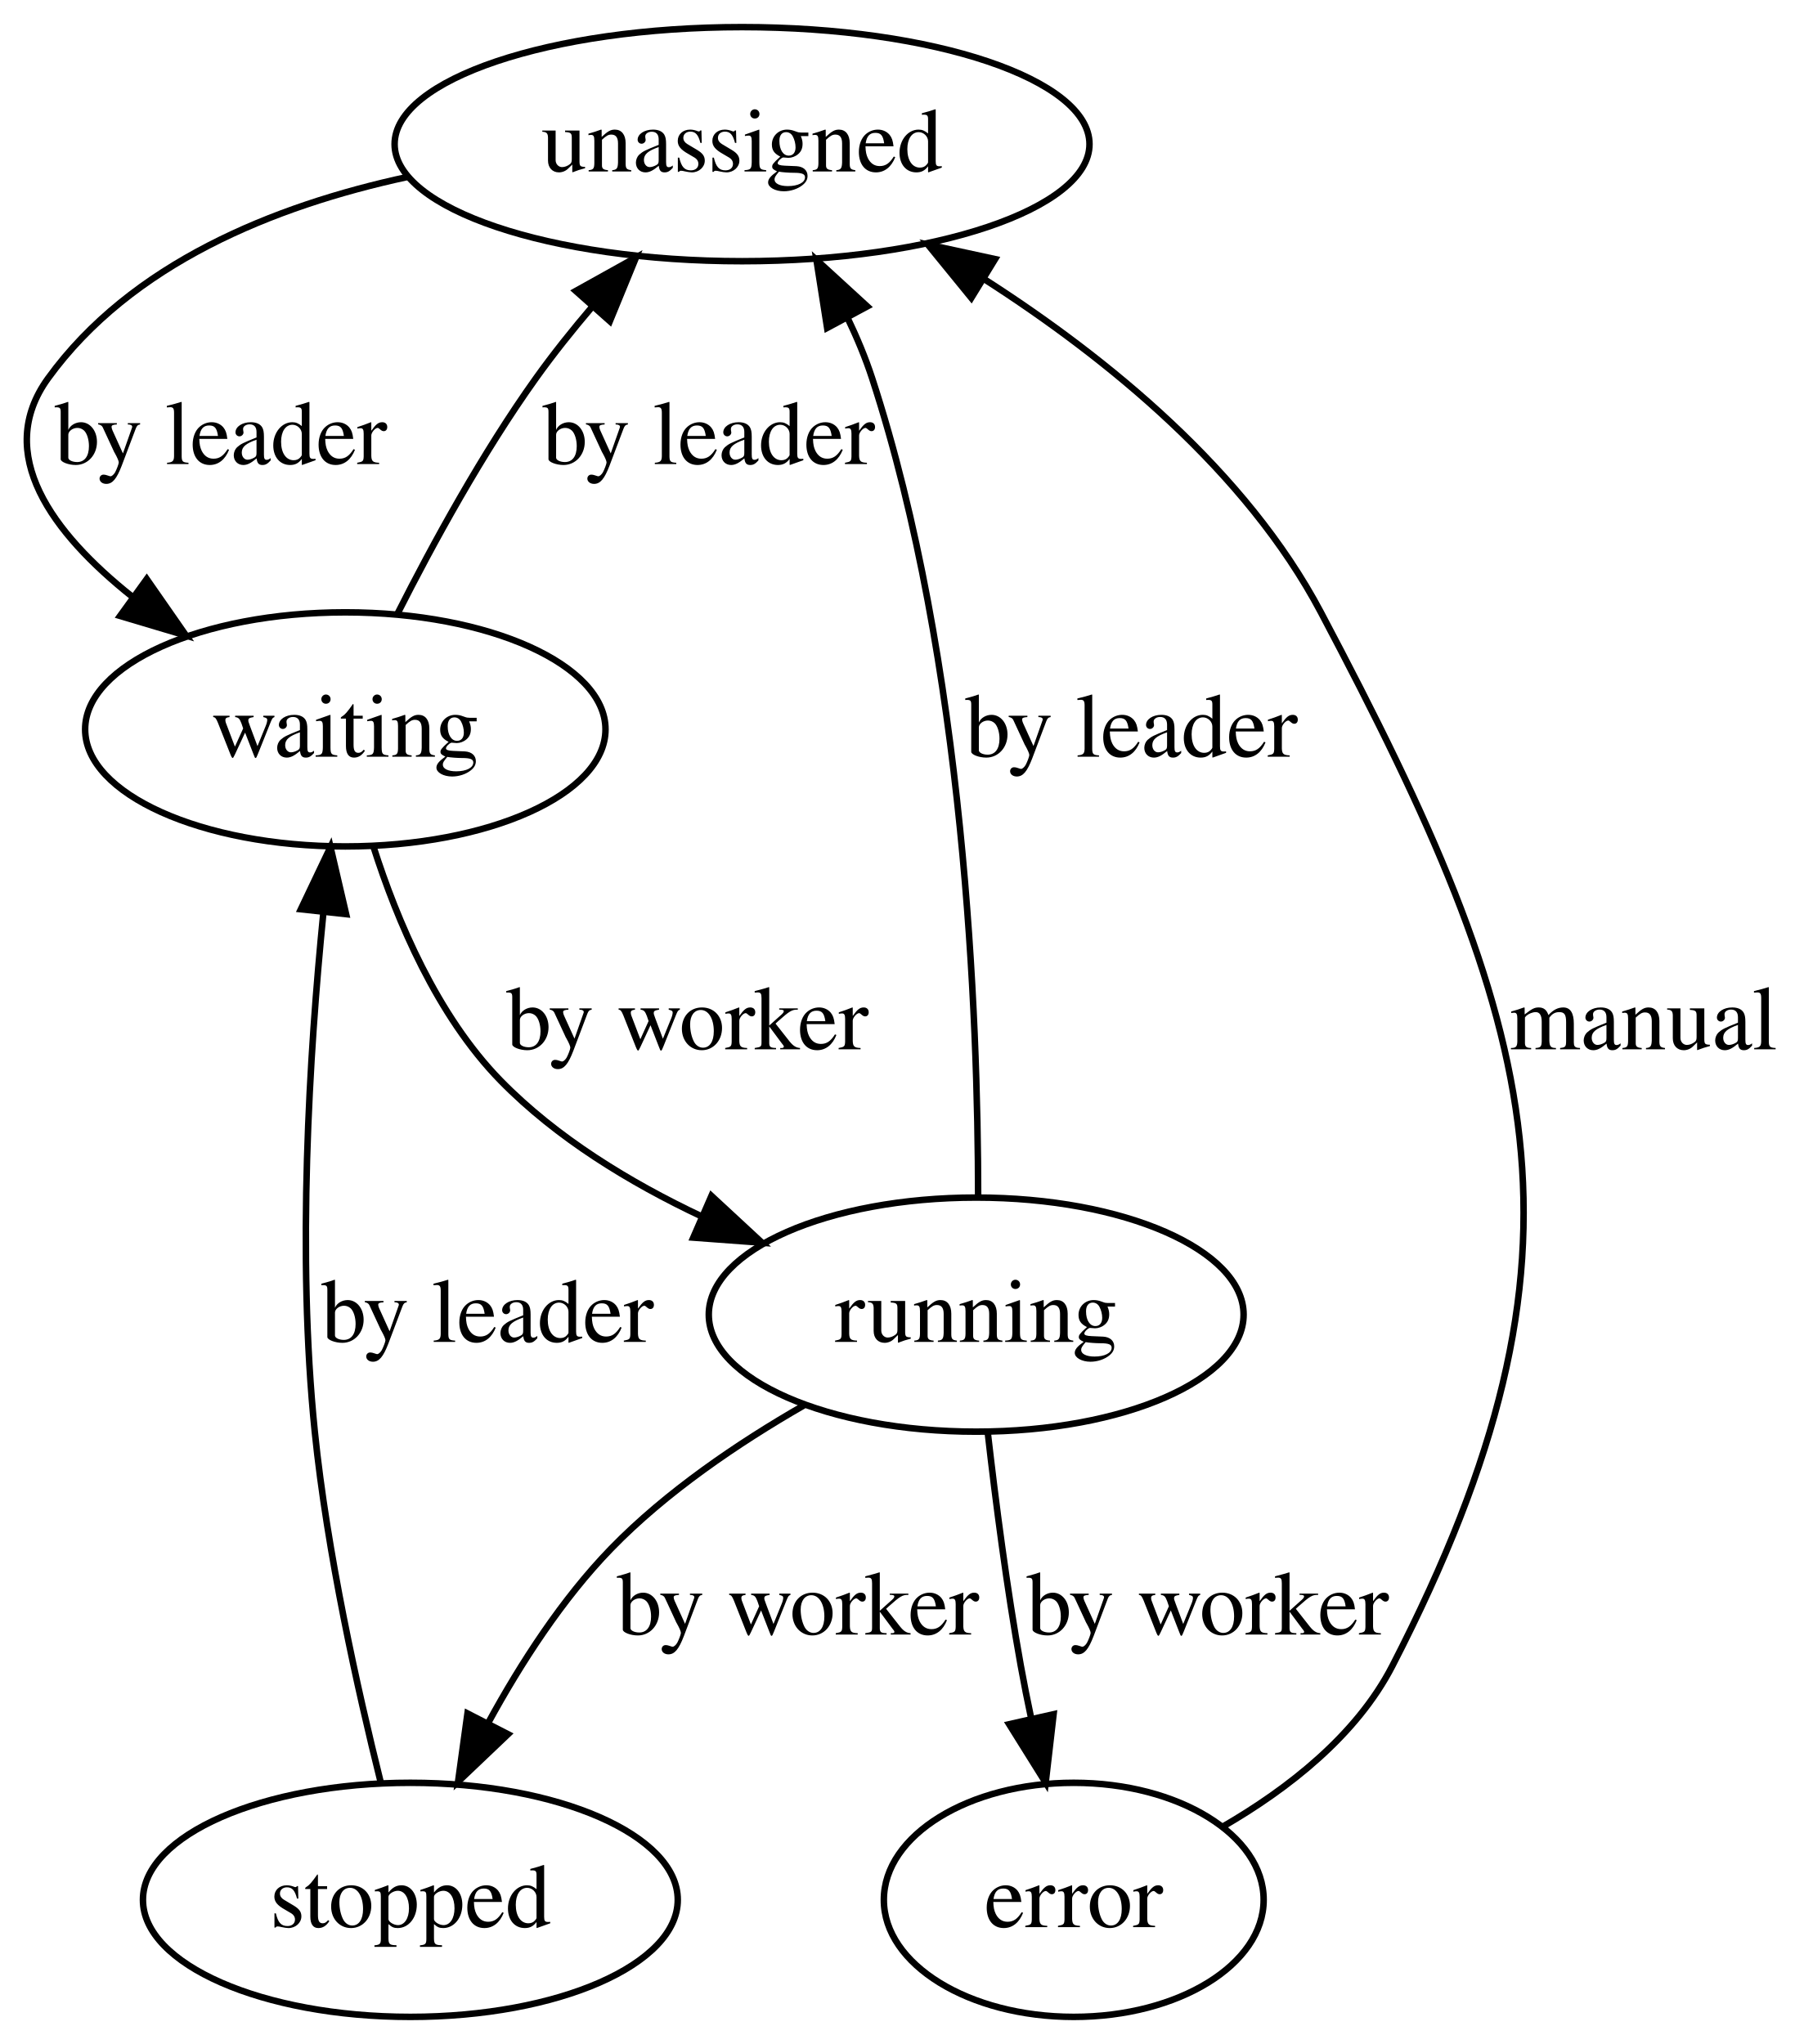
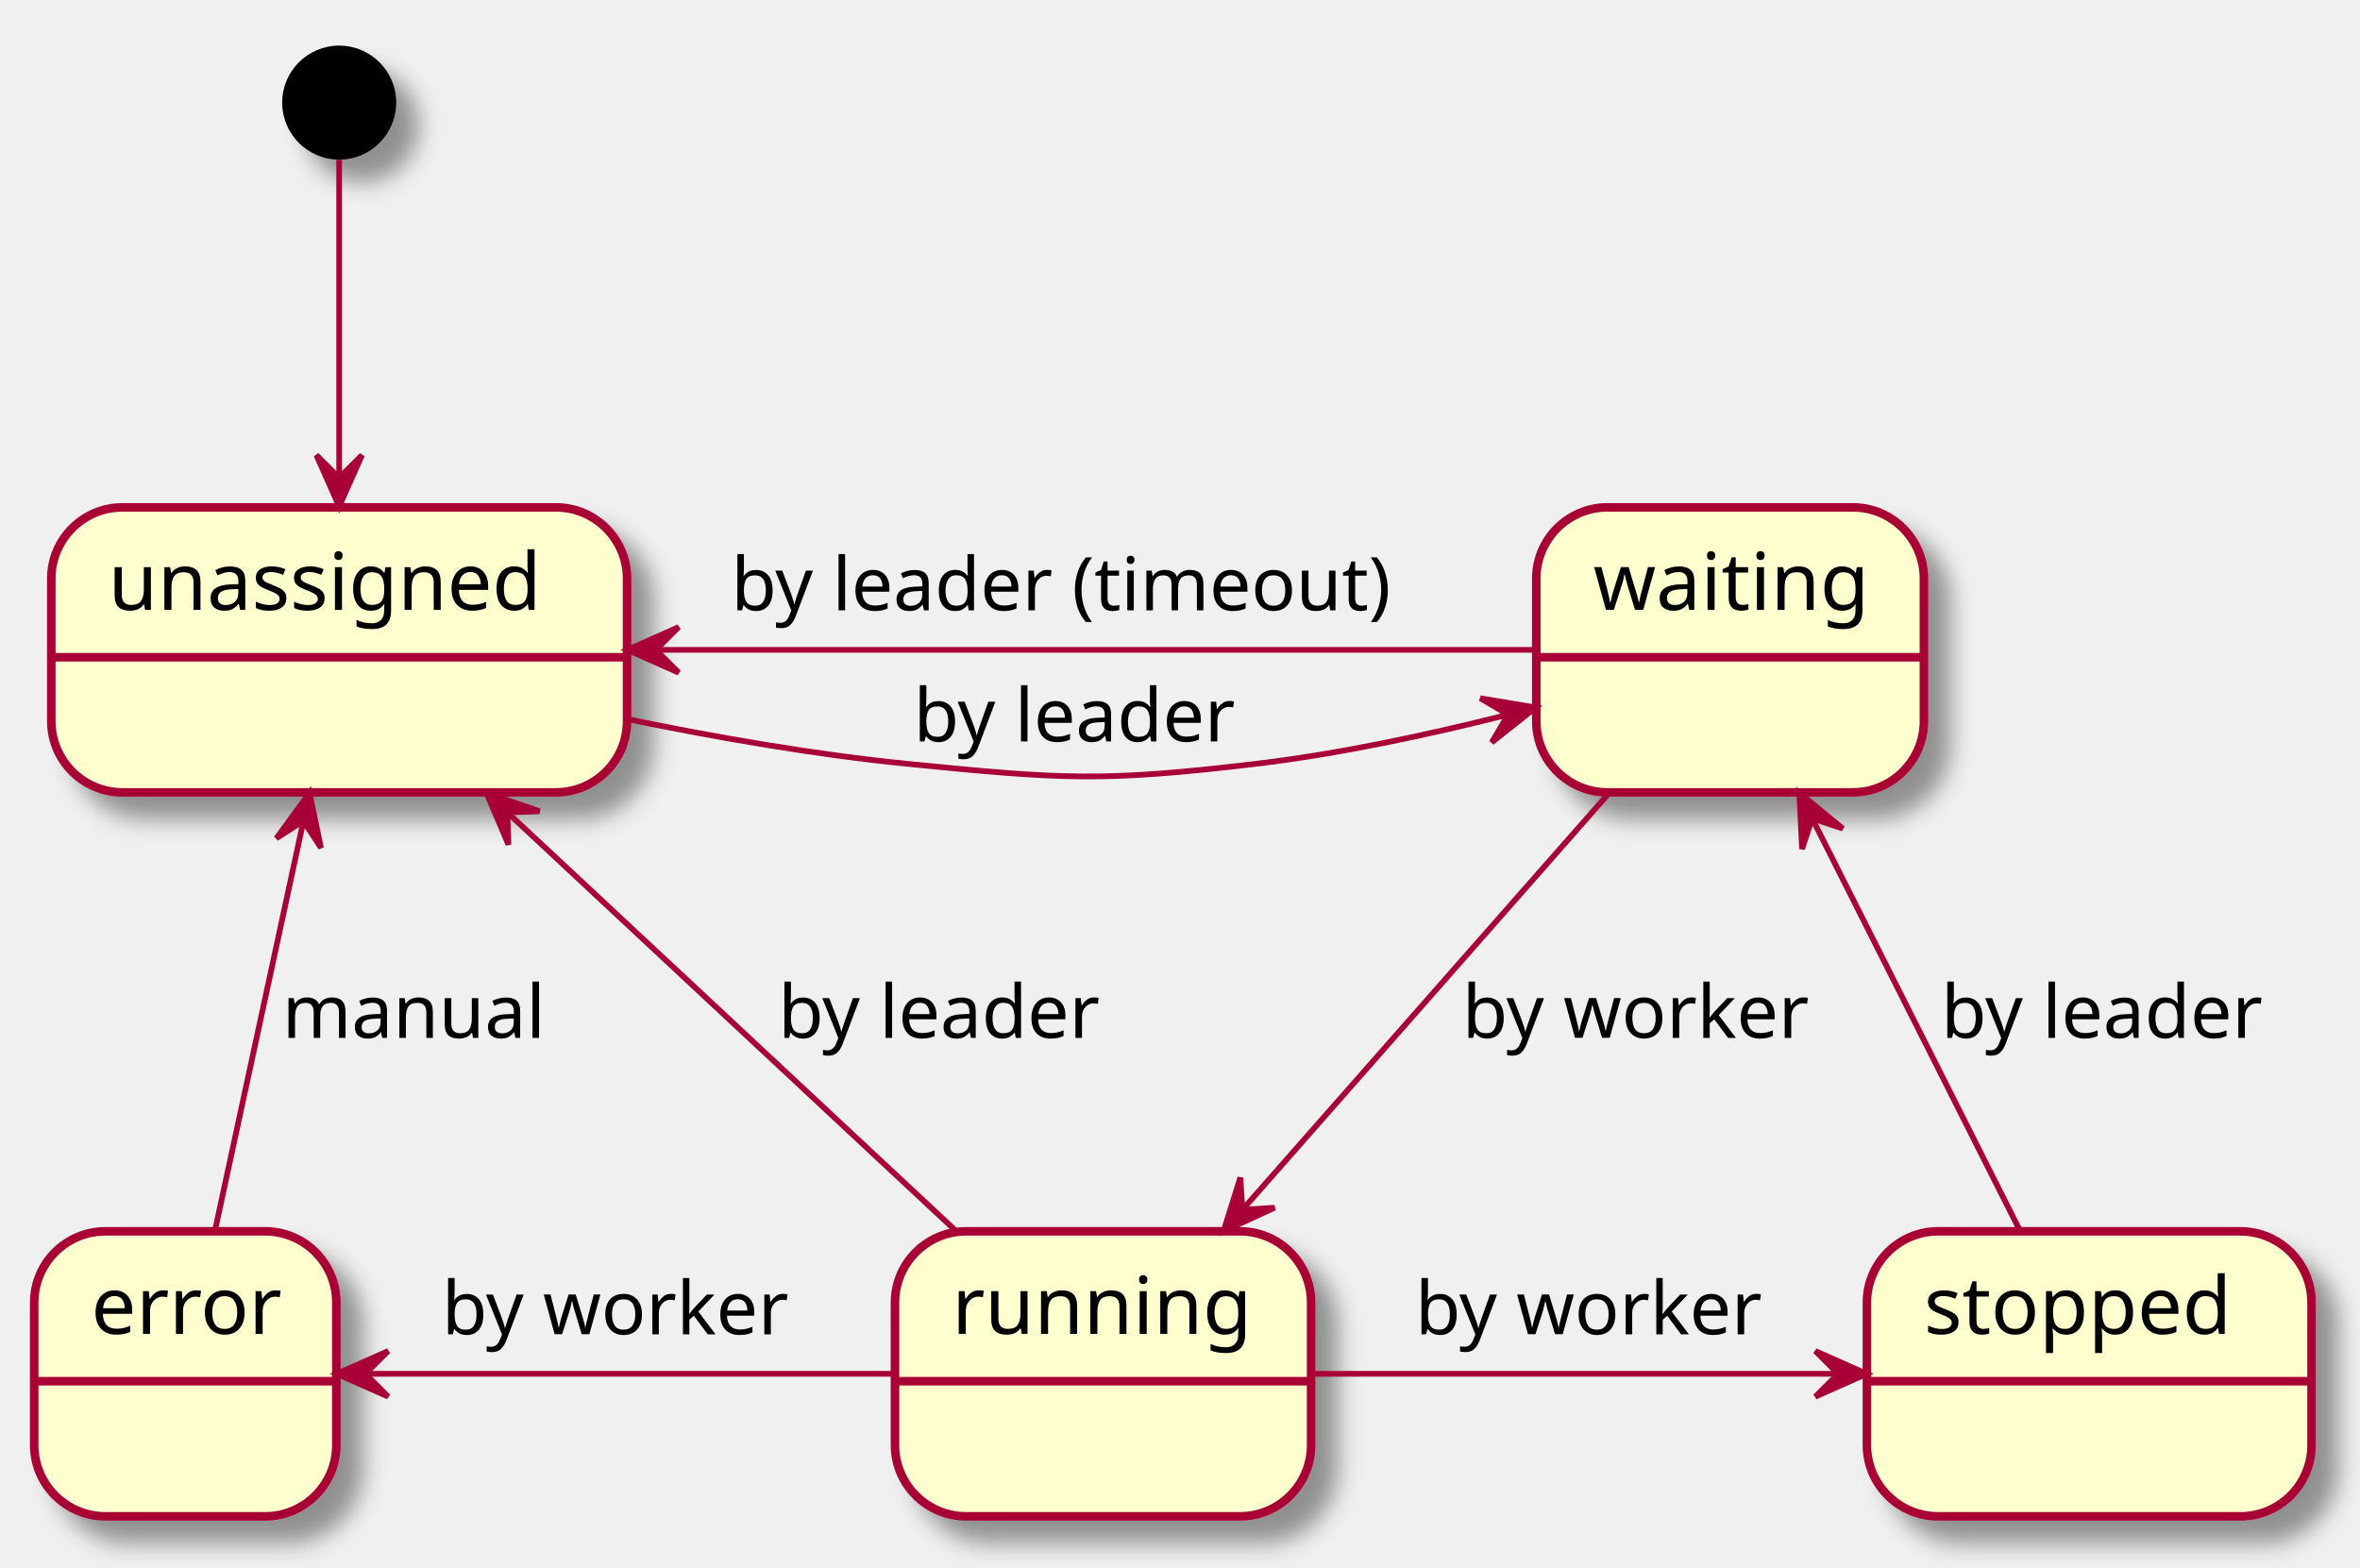
- <svg xmlns="http://www.w3.org/2000/svg" width="277pt" height="314pt" viewBox="0.00 0.00 277.30 314.00">
-   <g id="graph1" class="graph" transform="scale(1 1) rotate(0) translate(4 310)">
-     <polygon fill="white" stroke="white" points="-4,5 -4,-310 274.305,-310 274.305,5 -4,5" />
-     <g id="node1" class="node">
-       <ellipse fill="none" stroke="black" cx="110.094" cy="-288" rx="53.421" ry="18" />
-       <text text-anchor="middle" x="110.094" y="-283.8" font-family="Times,serif" font-size="14.00">unassigned</text>
-     </g>
-     <g id="node3" class="node">
-       <ellipse fill="none" stroke="black" cx="49.094" cy="-198" rx="40.004" ry="18" />
-       <text text-anchor="middle" x="49.094" y="-193.8" font-family="Times,serif" font-size="14.00">waiting</text>
-     </g>
-     <g id="edge2" class="edge">
-       <path fill="none" stroke="black" d="M58.677,-282.96C38.035,-278.512 16.151,-269.603 3.399,-252 -5.02,-240.378 4.06,-228.197 16.282,-218.447" />
-       <polygon fill="black" stroke="black" points="18.562,-221.117 24.615,-212.422 14.461,-215.445 18.562,-221.117" />
-       <text text-anchor="middle" x="29.942" y="-238.8" font-family="Times,serif" font-size="14.00">by leader</text>
-     </g>
-     <g id="edge6" class="edge">
-       <path fill="none" stroke="black" d="M57.136,-215.828C62.562,-226.553 70.207,-240.537 78.399,-252 81.045,-255.702 84.033,-259.443 87.091,-263.034" />
-       <polygon fill="black" stroke="black" points="84.533,-265.424 93.79,-270.577 89.767,-260.776 84.533,-265.424" />
-       <text text-anchor="middle" x="104.942" y="-238.8" font-family="Times,serif" font-size="14.00">by leader</text>
-     </g>
-     <g id="node5" class="node">
-       <ellipse fill="none" stroke="black" cx="146.094" cy="-108" rx="41.116" ry="18" />
-       <text text-anchor="middle" x="146.094" y="-103.8" font-family="Times,serif" font-size="14.00">running</text>
-     </g>
-     <g id="edge4" class="edge">
-       <path fill="none" stroke="black" d="M53.426,-179.948C57.048,-168.584 63.221,-153.961 72.952,-144 81.56,-135.189 92.828,-128.312 103.933,-123.077" />
-       <polygon fill="black" stroke="black" points="105.389,-126.26 113.16,-119.059 102.594,-119.842 105.389,-126.26" />
-       <text text-anchor="middle" x="101.666" y="-148.8" font-family="Times,serif" font-size="14.00">by worker</text>
-     </g>
-     <g id="edge8" class="edge">
-       <path fill="none" stroke="black" d="M146.392,-126.202C146.377,-153.545 144.348,-208.3 130.094,-252 129.074,-255.127 127.755,-258.286 126.28,-261.359" />
-       <polygon fill="black" stroke="black" points="123.178,-259.738 121.534,-270.205 129.346,-263.048 123.178,-259.738" />
-       <text text-anchor="middle" x="169.942" y="-193.8" font-family="Times,serif" font-size="14.00">by leader</text>
-     </g>
-     <g id="node9" class="node">
-       <ellipse fill="none" stroke="black" cx="161.094" cy="-18" rx="29.198" ry="18" />
-       <text text-anchor="middle" x="161.094" y="-13.8" font-family="Times,serif" font-size="14.00">error</text>
-     </g>
-     <g id="edge10" class="edge">
-       <path fill="none" stroke="black" d="M147.885,-89.747C149.074,-79.351 150.809,-65.87 152.952,-54 153.434,-51.329 153.988,-48.556 154.574,-45.791" />
-       <polygon fill="black" stroke="black" points="157.992,-46.544 156.775,-36.019 151.163,-45.005 157.992,-46.544" />
-       <text text-anchor="middle" x="181.666" y="-58.8" font-family="Times,serif" font-size="14.00">by worker</text>
-     </g>
-     <g id="node11" class="node">
-       <ellipse fill="none" stroke="black" cx="59.094" cy="-18" rx="41.115" ry="18" />
-       <text text-anchor="middle" x="59.094" y="-13.8" font-family="Times,serif" font-size="14.00">stopped</text>
-     </g>
-     <g id="edge12" class="edge">
-       <path fill="none" stroke="black" d="M119.589,-94.033C109.513,-88.241 98.43,-80.738 89.952,-72 82.468,-64.287 76.089,-54.416 71.106,-45.289" />
-       <polygon fill="black" stroke="black" points="74.108,-43.471 66.432,-36.168 67.878,-46.664 74.108,-43.471" />
-       <text text-anchor="middle" x="118.666" y="-58.8" font-family="Times,serif" font-size="14.00">by worker</text>
-     </g>
-     <g id="edge14" class="edge">
-       <path fill="none" stroke="black" d="M184.051,-29.279C193.964,-35.02 204.545,-43.217 210.094,-54 243.116,-118.167 232.856,-152.219 199.094,-216 187.599,-237.717 166.281,-255.084 147.391,-267.206" />
-       <polygon fill="black" stroke="black" points="145.344,-264.356 138.648,-272.567 149.003,-270.323 145.344,-264.356" />
-       <text text-anchor="middle" x="248.7" y="-148.8" font-family="Times,serif" font-size="14.00">manual</text>
-     </g>
-     <g id="edge16" class="edge">
-       <path fill="none" stroke="black" d="M54.54,-36.063C50.975,-50.351 46.31,-71.342 44.399,-90 41.629,-117.059 43.557,-148.132 45.72,-169.796" />
-       <polygon fill="black" stroke="black" points="42.258,-170.341 46.814,-179.906 49.217,-169.588 42.258,-170.341" />
-       <text text-anchor="middle" x="70.942" y="-103.8" font-family="Times,serif" font-size="14.00">by leader</text>
-     </g>
+ <svg xmlns="http://www.w3.org/2000/svg" contentScriptType="application/ecmascript" contentStyleType="text/css" height="275px" preserveAspectRatio="none" style="width:414px;height:275px;" version="1.1" viewBox="0 0 414 275" width="414px" zoomAndPan="magnify">
+   <defs>
+     <filter height="300%" id="fbvxb9e" width="300%" x="-1" y="-1">
+       <feGaussianBlur result="blurOut" stdDeviation="2.0" />
+       <feColorMatrix in="blurOut" result="blurOut2" type="matrix" values="0 0 0 0 0 0 0 0 0 0 0 0 0 0 0 0 0 0 .4 0" />
+       <feOffset dx="4.0" dy="4.0" in="blurOut2" result="blurOut3" />
+       <feBlend in="SourceGraphic" in2="blurOut3" mode="normal" />
+     </filter>
+   </defs>
+   <g>
+     <ellipse cx="59.5" cy="18" fill="#000000" filter="url(#fbvxb9e)" rx="10" ry="10" style="stroke: none; stroke-width: 1.0;" />
+     <rect fill="#FEFECE" filter="url(#fbvxb9e)" height="50" rx="12.5" ry="12.5" style="stroke: #A80036; stroke-width: 1.5;" width="101" x="9" y="89" />
+     <line style="stroke: #A80036; stroke-width: 1.5;" x1="9" x2="110" y1="115.297" y2="115.297" />
+     <text fill="#000000" font-family="sans-serif" font-size="14" lengthAdjust="spacingAndGlyphs" textLength="81" x="19" y="106.995">unassigned</text>
+     <rect fill="#FEFECE" filter="url(#fbvxb9e)" height="50" rx="12.5" ry="12.5" style="stroke: #A80036; stroke-width: 1.5;" width="68" x="269.5" y="89" />
+     <line style="stroke: #A80036; stroke-width: 1.5;" x1="269.5" x2="337.5" y1="115.297" y2="115.297" />
+     <text fill="#000000" font-family="sans-serif" font-size="14" lengthAdjust="spacingAndGlyphs" textLength="48" x="279.5" y="106.995">waiting</text>
+     <rect fill="#FEFECE" filter="url(#fbvxb9e)" height="50" rx="12.5" ry="12.5" style="stroke: #A80036; stroke-width: 1.5;" width="73" x="157" y="216" />
+     <line style="stroke: #A80036; stroke-width: 1.5;" x1="157" x2="230" y1="242.297" y2="242.297" />
+     <text fill="#000000" font-family="sans-serif" font-size="14" lengthAdjust="spacingAndGlyphs" textLength="53" x="167" y="233.995">running</text>
+     <rect fill="#FEFECE" filter="url(#fbvxb9e)" height="50" rx="12.5" ry="12.5" style="stroke: #A80036; stroke-width: 1.5;" width="78" x="327.5" y="216" />
+     <line style="stroke: #A80036; stroke-width: 1.5;" x1="327.5" x2="405.5" y1="242.297" y2="242.297" />
+     <text fill="#000000" font-family="sans-serif" font-size="14" lengthAdjust="spacingAndGlyphs" textLength="58" x="337.5" y="233.995">stopped</text>
+     <rect fill="#FEFECE" filter="url(#fbvxb9e)" height="50" rx="12.5" ry="12.5" style="stroke: #A80036; stroke-width: 1.5;" width="53" x="6" y="216" />
+     <line style="stroke: #A80036; stroke-width: 1.5;" x1="6" x2="59" y1="242.297" y2="242.297" />
+     <text fill="#000000" font-family="sans-serif" font-size="14" lengthAdjust="spacingAndGlyphs" textLength="33" x="16" y="233.995">error</text>
+     <path d="M59.5,28.013 C59.5,40.698 59.5,64.409 59.5,83.57 " fill="none" style="stroke: #A80036; stroke-width: 1.0;" />
+     <polygon fill="#A80036" points="59.5,88.84,63.5,79.84,59.5,83.84,55.5,79.84,59.5,88.84" style="stroke: #A80036; stroke-width: 1.0;" />
+     <path d="M110.209,126.184 C125.839,129.393 143.168,132.404 159.25,134 C186.229,136.678 193.327,137.189 220.25,134 C234.843,132.272 250.58,128.896 264.401,125.402 " fill="none" style="stroke: #A80036; stroke-width: 1.0;" />
+     <polygon fill="#A80036" points="269.401,124.113,259.687,122.487,264.559,125.362,261.685,130.234,269.401,124.113" style="stroke: #A80036; stroke-width: 1.0;" />
+     <text fill="#000000" font-family="sans-serif" font-size="13" lengthAdjust="spacingAndGlyphs" textLength="59" x="160.25" y="130.067">by leader</text>
+     <path d="M115.173,114 C162.702,114 229.525,114 269.473,114 " fill="none" style="stroke: #A80036; stroke-width: 1.0;" />
+     <polygon fill="#A80036" points="110.057,114,119.057,118,115.057,114,119.057,110,110.057,114" style="stroke: #A80036; stroke-width: 1.0;" />
+     <text fill="#000000" font-family="sans-serif" font-size="13" lengthAdjust="spacingAndGlyphs" textLength="123" x="128.25" y="107.067">by leader (timeout)</text>
+     <path d="M282.291,139.101 C263.954,159.939 237.435,190.074 218.156,211.982 " fill="none" style="stroke: #A80036; stroke-width: 1.0;" />
+     <polygon fill="#A80036" points="214.644,215.973,223.592,211.858,217.947,212.219,217.586,206.574,214.644,215.973" style="stroke: #A80036; stroke-width: 1.0;" />
+     <text fill="#000000" font-family="sans-serif" font-size="13" lengthAdjust="spacingAndGlyphs" textLength="61" x="256.5" y="182.067">by worker</text>
+     <path d="M230.189,241 C257.08,241 293.715,241 322.233,241 " fill="none" style="stroke: #A80036; stroke-width: 1.0;" />
+     <polygon fill="#A80036" points="327.46,241,318.46,237,322.46,241,318.46,245,327.46,241" style="stroke: #A80036; stroke-width: 1.0;" />
+     <text fill="#000000" font-family="sans-serif" font-size="13" lengthAdjust="spacingAndGlyphs" textLength="61" x="248.25" y="234.067">by worker</text>
+     <path d="M89.035,142.552 C112.588,164.522 145.243,194.984 167.743,215.973 " fill="none" style="stroke: #A80036; stroke-width: 1.0;" />
+     <polygon fill="#A80036" points="85.337,139.101,89.19,148.165,88.993,142.511,94.647,142.314,85.337,139.101" style="stroke: #A80036; stroke-width: 1.0;" />
+     <text fill="#000000" font-family="sans-serif" font-size="13" lengthAdjust="spacingAndGlyphs" textLength="59" x="136.5" y="182.067">by leader</text>
+     <path d="M317.936,143.644 C328.963,165.523 343.986,195.33 354.39,215.973 " fill="none" style="stroke: #A80036; stroke-width: 1.0;" />
+     <polygon fill="#A80036" points="315.647,139.101,316.126,148.938,317.897,143.566,323.27,145.338,315.647,139.101" style="stroke: #A80036; stroke-width: 1.0;" />
+     <text fill="#000000" font-family="sans-serif" font-size="13" lengthAdjust="spacingAndGlyphs" textLength="59" x="340.5" y="182.067">by leader</text>
+     <path d="M64.258,241 C90.915,241 129.007,241 156.932,241 " fill="none" style="stroke: #A80036; stroke-width: 1.0;" />
+     <polygon fill="#A80036" points="59.086,241,68.086,245,64.086,241,68.086,237,59.086,241" style="stroke: #A80036; stroke-width: 1.0;" />
+     <text fill="#000000" font-family="sans-serif" font-size="13" lengthAdjust="spacingAndGlyphs" textLength="61" x="77.5" y="234.067">by worker</text>
+     <path d="M53.194,144.194 C48.48,166.021 42.111,195.503 37.69,215.973 " fill="none" style="stroke: #A80036; stroke-width: 1.0;" />
+     <polygon fill="#A80036" points="54.294,139.101,48.484,147.054,53.238,143.988,56.304,148.743,54.294,139.101" style="stroke: #A80036; stroke-width: 1.0;" />
+     <text fill="#000000" font-family="sans-serif" font-size="13" lengthAdjust="spacingAndGlyphs" textLength="48" x="49.5" y="182.067">manual</text>
  </g>
</svg>
